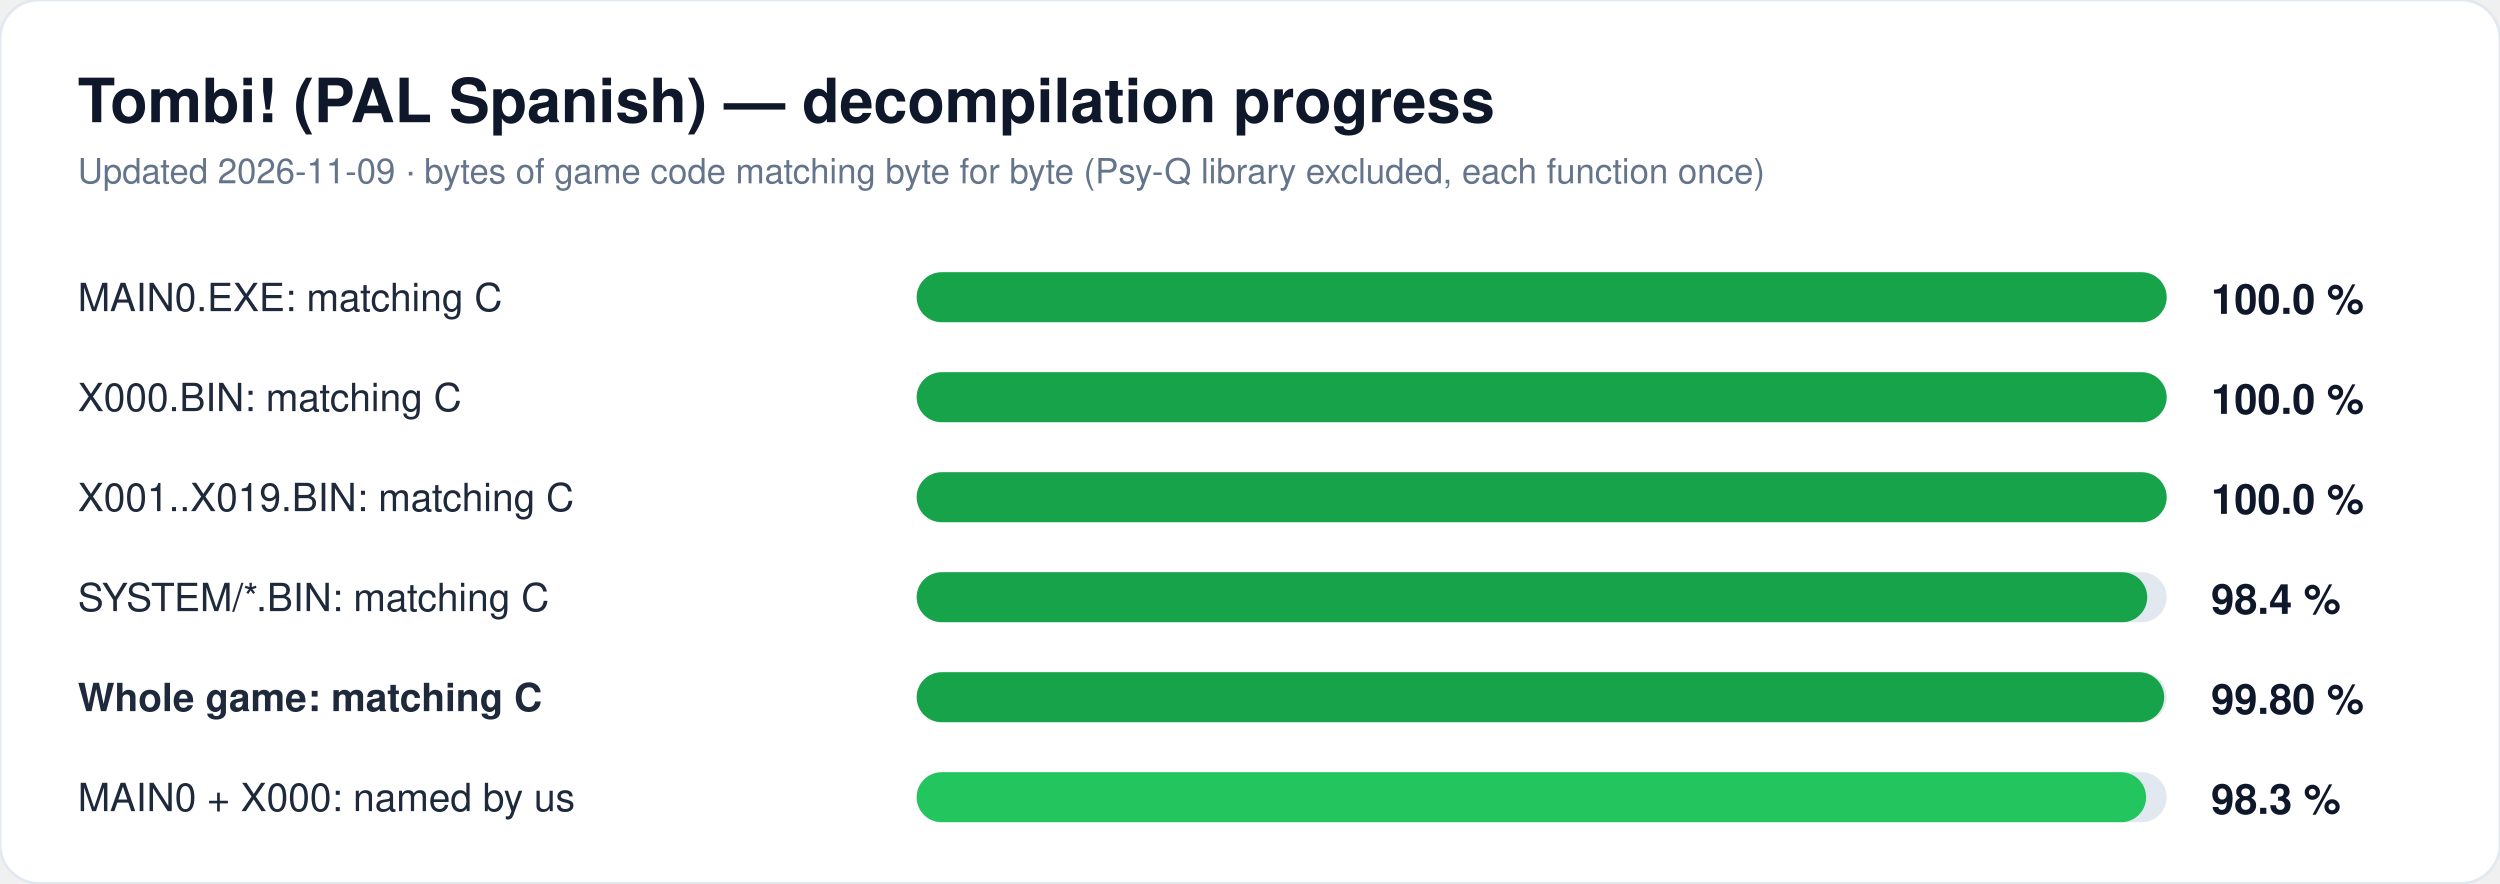
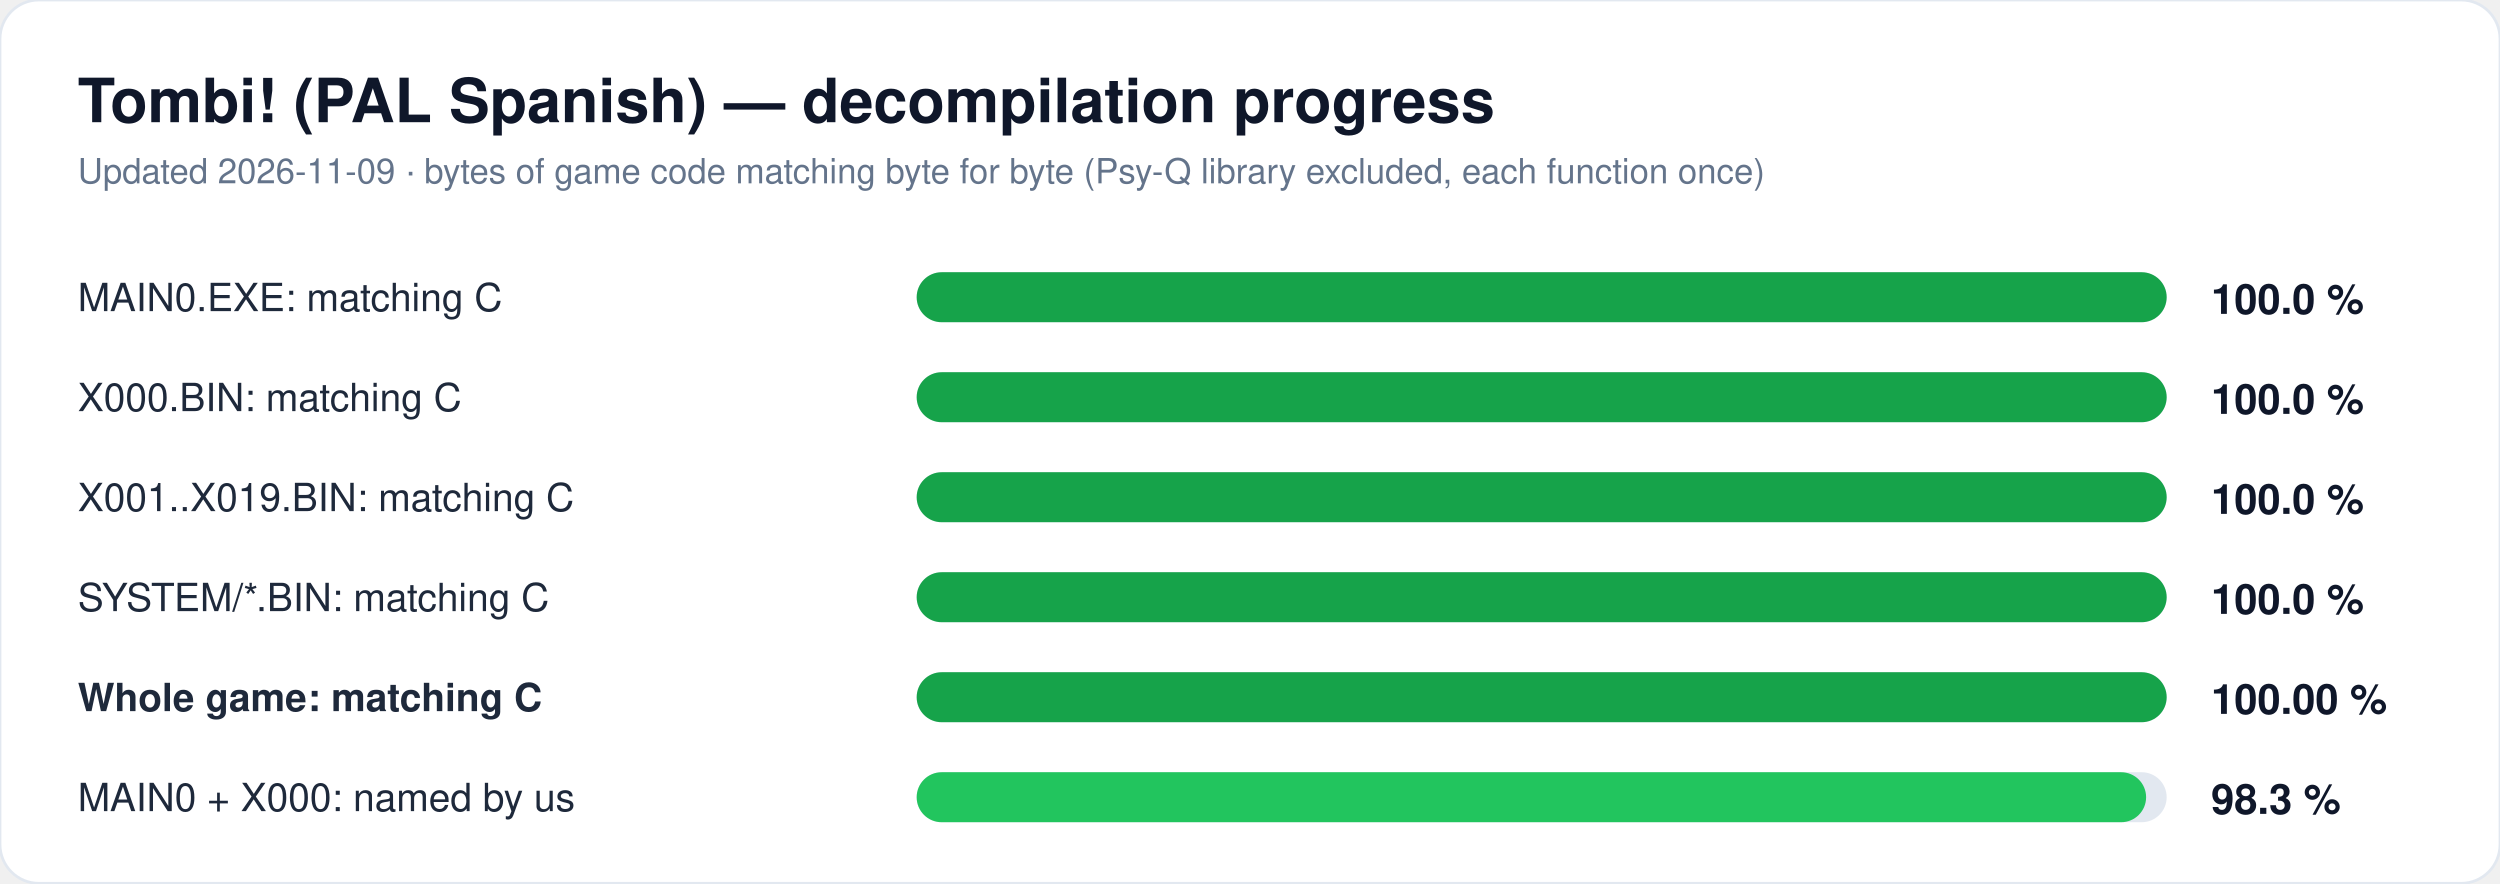
<svg xmlns="http://www.w3.org/2000/svg" width="900" height="318" viewBox="0 0 900 318" role="img" aria-label="Decompilation progress">
  <rect width="900" height="318" rx="14" fill="#ffffff" stroke="#e2e8f0" />
  <text x="28" y="44" font-family="Segoe UI,Helvetica,Arial,sans-serif" font-size="22" font-weight="700" fill="#0f172a">Tombi! (PAL Spanish) — decompilation progress</text>
  <text x="28" y="66" font-family="Segoe UI,Helvetica,Arial,sans-serif" font-size="12.5" fill="#64748b">Updated 2026-11-09 · bytes of game code matching byte for byte (Psy-Q library excluded, each function once)</text>
  <text x="28" y="112" font-family="Segoe UI,Helvetica,Arial,sans-serif" font-size="14" fill="#1e293b">MAIN0.EXE: matching C</text>
  <rect x="330" y="98" width="450" height="18" rx="9" fill="#e2e8f0" />
  <rect x="330" y="98" width="450.0" height="18" rx="9" fill="#16a34a" />
  <text x="796" y="113" font-family="Segoe UI,Helvetica,Arial,sans-serif" font-size="15" font-weight="700" fill="#0f172a">100.0 %</text>
  <text x="28" y="148" font-family="Segoe UI,Helvetica,Arial,sans-serif" font-size="14" fill="#1e293b">X000.BIN: matching C</text>
  <rect x="330" y="134" width="450" height="18" rx="9" fill="#e2e8f0" />
  <rect x="330" y="134" width="450.0" height="18" rx="9" fill="#16a34a" />
  <text x="796" y="149" font-family="Segoe UI,Helvetica,Arial,sans-serif" font-size="15" font-weight="700" fill="#0f172a">100.0 %</text>
  <text x="28" y="184" font-family="Segoe UI,Helvetica,Arial,sans-serif" font-size="14" fill="#1e293b">X001..X019.BIN: matching C</text>
  <rect x="330" y="170" width="450" height="18" rx="9" fill="#e2e8f0" />
  <rect x="330" y="170" width="450.0" height="18" rx="9" fill="#16a34a" />
  <text x="796" y="185" font-family="Segoe UI,Helvetica,Arial,sans-serif" font-size="15" font-weight="700" fill="#0f172a">100.0 %</text>
  <text x="28" y="220" font-family="Segoe UI,Helvetica,Arial,sans-serif" font-size="14" fill="#1e293b">SYSTEM/*.BIN: matching C</text>
  <rect x="330" y="206" width="450" height="18" rx="9" fill="#e2e8f0" />
-   <rect x="330" y="206" width="443.0" height="18" rx="9" fill="#16a34a" />
-   <text x="796" y="221" font-family="Segoe UI,Helvetica,Arial,sans-serif" font-size="15" font-weight="700" fill="#0f172a">98.4 %</text>
+   <rect x="330" y="206" width="450.0" height="18" rx="9" fill="#16a34a" />
+   <text x="796" y="221" font-family="Segoe UI,Helvetica,Arial,sans-serif" font-size="15" font-weight="700" fill="#0f172a">100.0 %</text>
  <text x="28" y="256" font-family="Segoe UI,Helvetica,Arial,sans-serif" font-size="14" font-weight="700" fill="#1e293b">Whole game: matching C</text>
  <rect x="330" y="242" width="450" height="18" rx="9" fill="#e2e8f0" />
-   <rect x="330" y="242" width="449.1" height="18" rx="9" fill="#16a34a" />
-   <text x="796" y="257" font-family="Segoe UI,Helvetica,Arial,sans-serif" font-size="15" font-weight="700" fill="#0f172a">99.80 %</text>
+   <rect x="330" y="242" width="450.0" height="18" rx="9" fill="#16a34a" />
+   <text x="796" y="257" font-family="Segoe UI,Helvetica,Arial,sans-serif" font-size="15" font-weight="700" fill="#0f172a">100.00 %</text>
  <text x="28" y="292" font-family="Segoe UI,Helvetica,Arial,sans-serif" font-size="14" fill="#1e293b">MAIN0 + X000: named by us</text>
  <rect x="330" y="278" width="450" height="18" rx="9" fill="#e2e8f0" />
  <rect x="330" y="278" width="442.6" height="18" rx="9" fill="#22c55e" />
  <text x="796" y="293" font-family="Segoe UI,Helvetica,Arial,sans-serif" font-size="15" font-weight="700" fill="#0f172a">98.3 %</text>
</svg>
